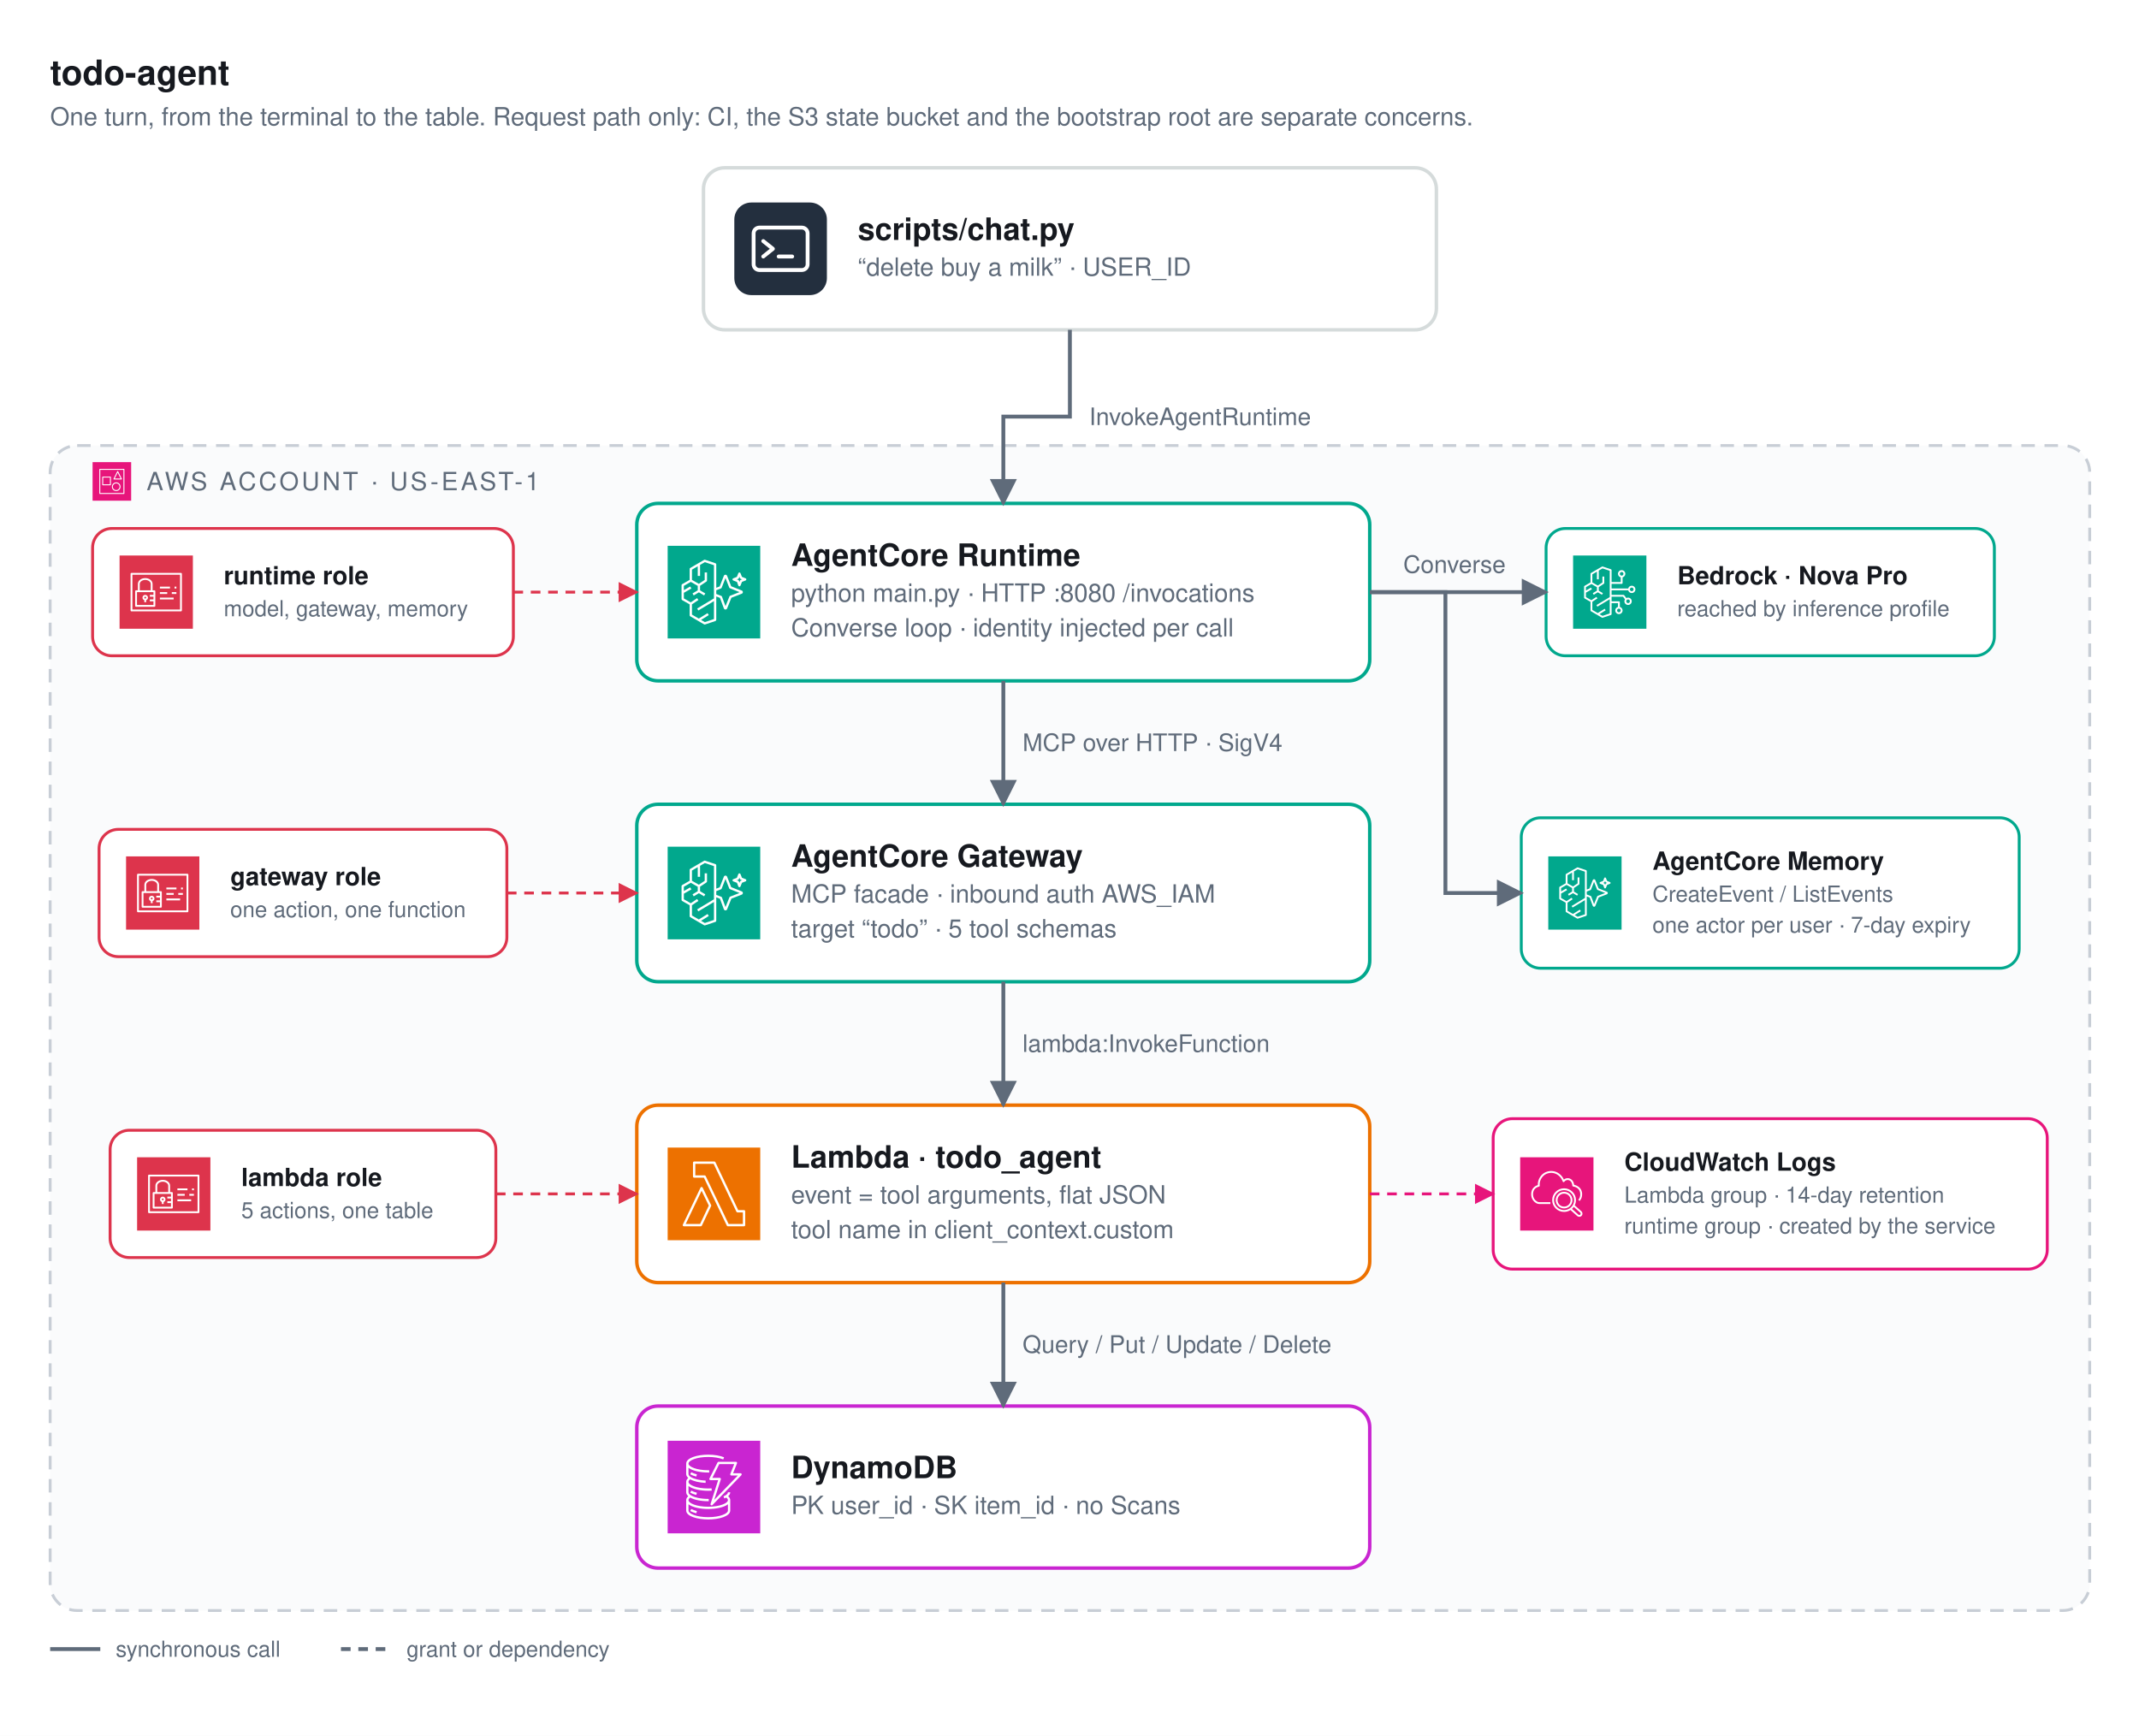
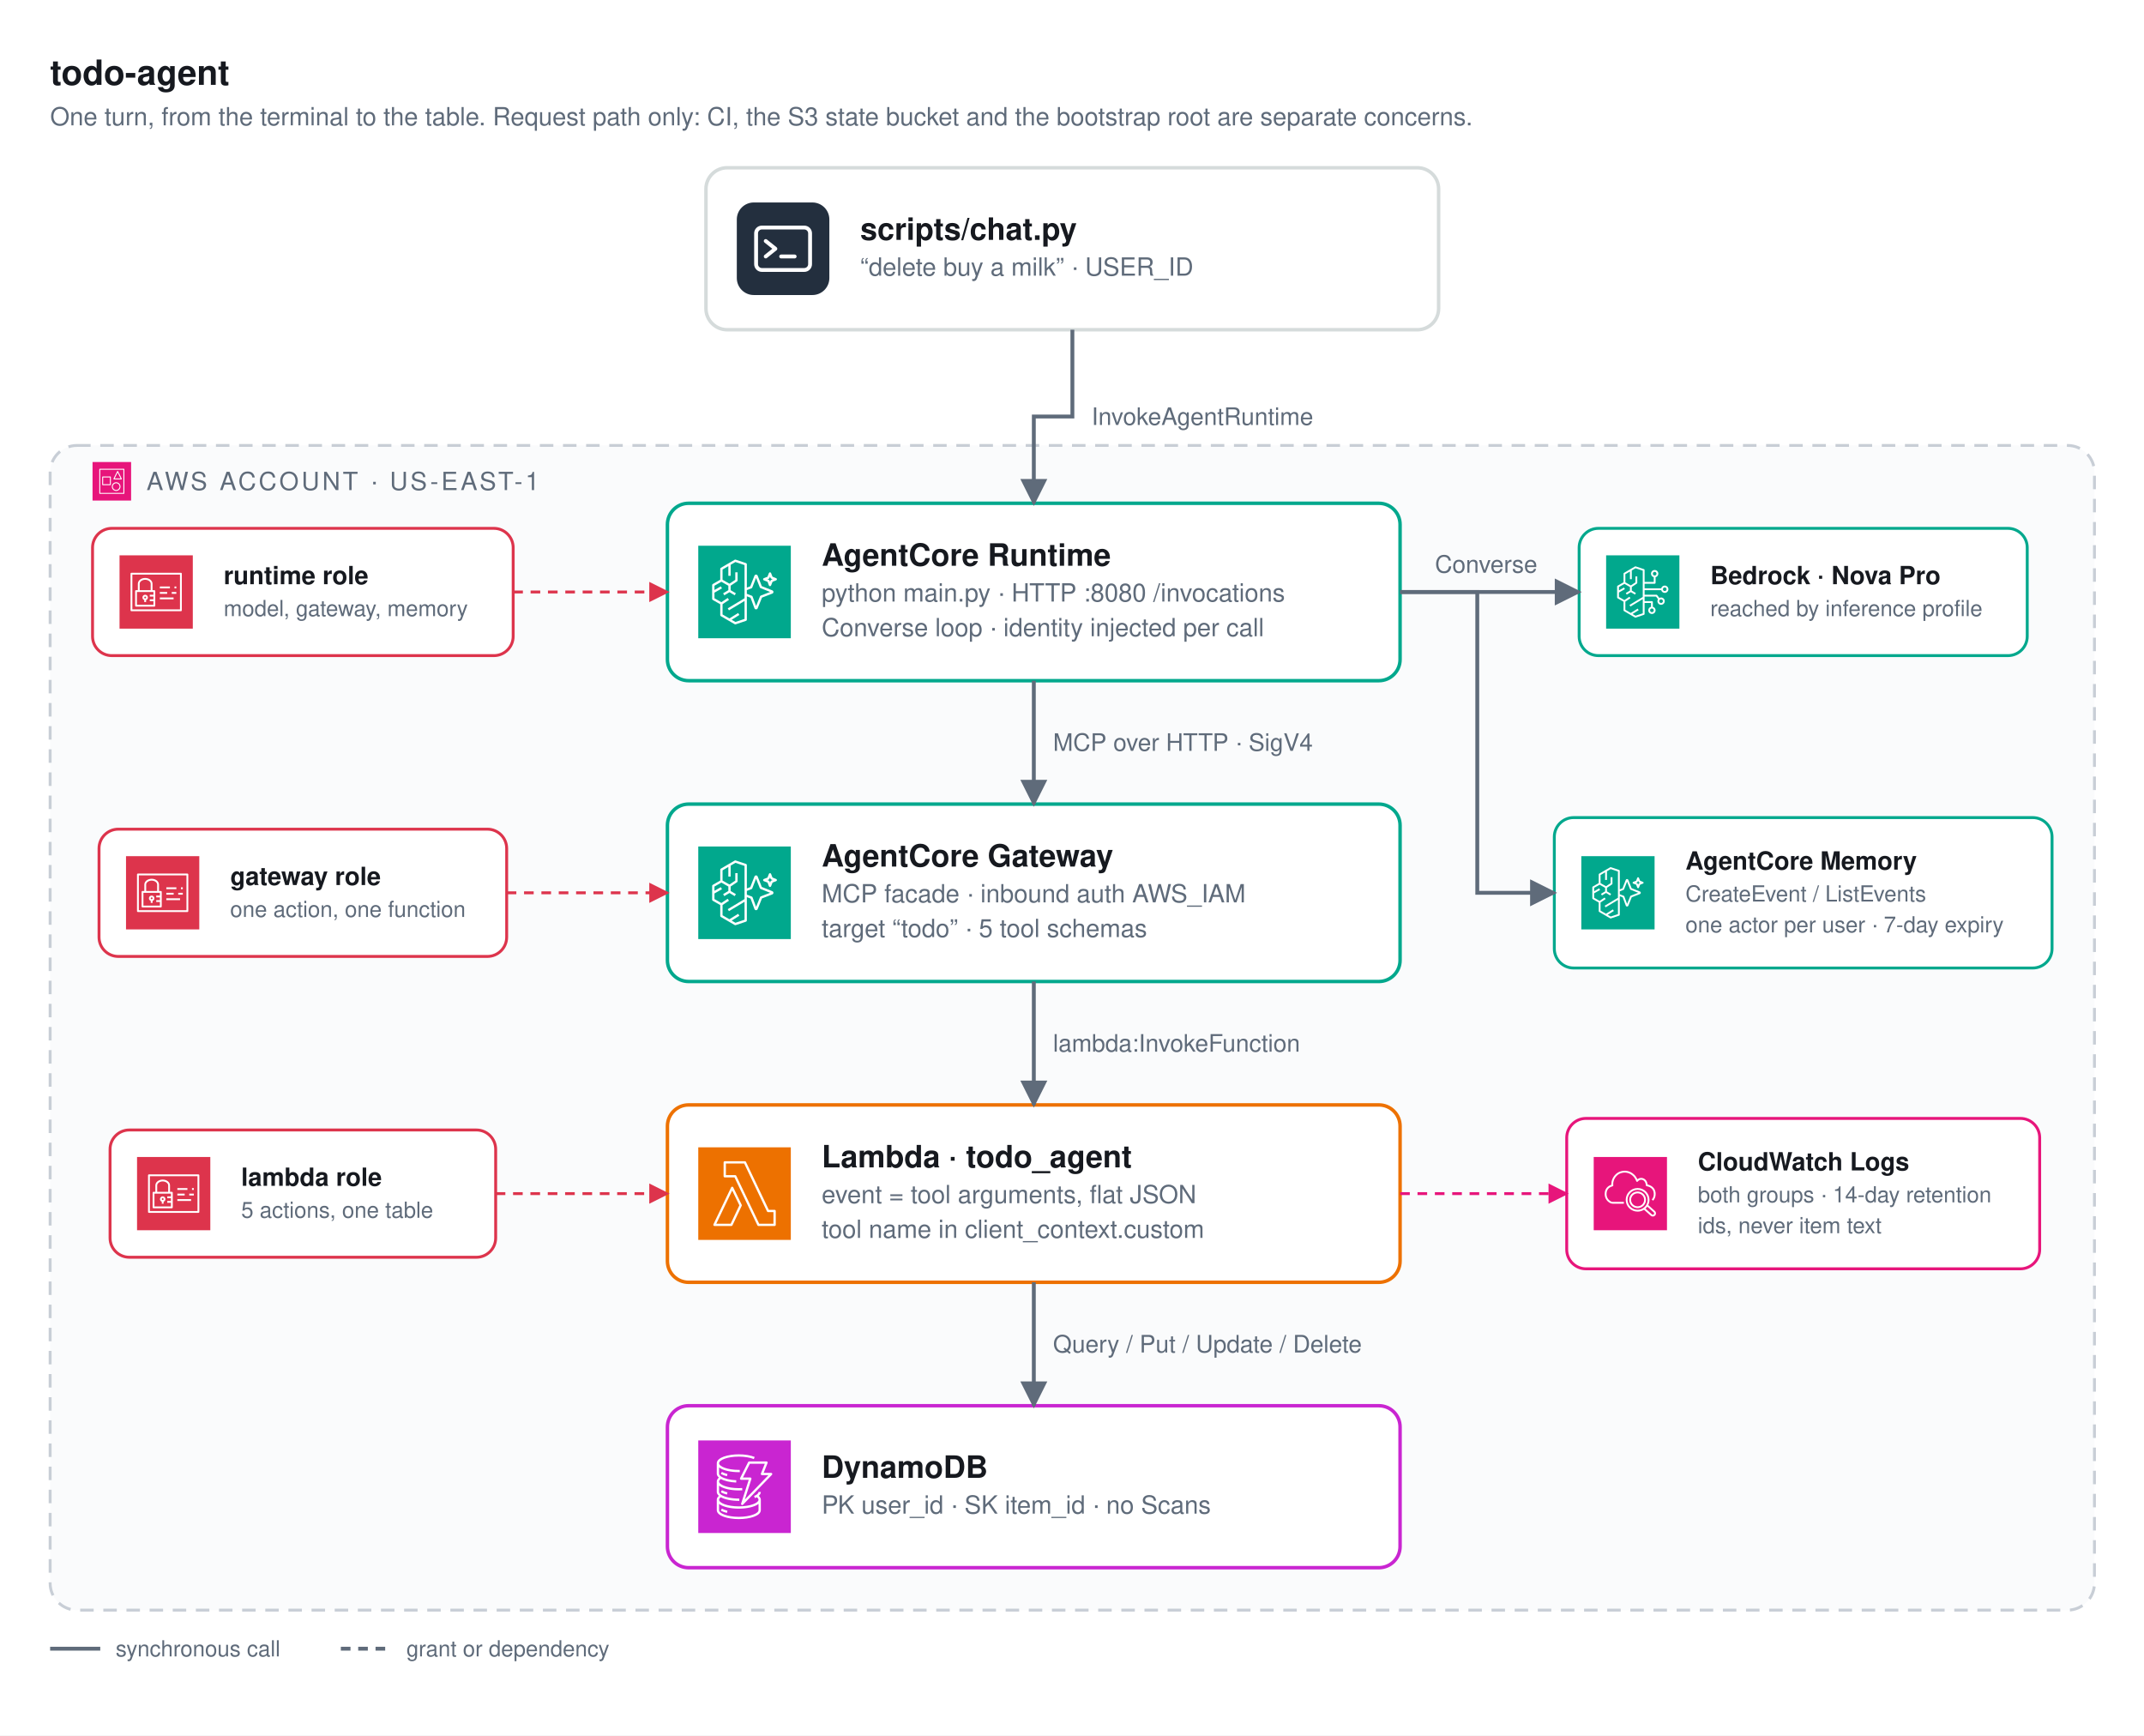
- <svg xmlns="http://www.w3.org/2000/svg" viewBox="0 0 1109 900" width="1109" height="900" role="img" font-family="'Helvetica Neue', Helvetica, Arial, 'Liberation Sans', sans-serif">
+ <svg xmlns="http://www.w3.org/2000/svg" viewBox="0 0 1112 900" width="1112" height="900" role="img" font-family="'Helvetica Neue', Helvetica, Arial, 'Liberation Sans', sans-serif">
  <defs>
    <marker id="arrow-5f6b7a" viewBox="0 0 10 10" refX="9" refY="5" markerWidth="7" markerHeight="7" orient="auto-start-reverse">
      <path d="M 0 0 L 10 5 L 0 10 z" fill="#5f6b7a" />
    </marker>
    <marker id="arrow-dd344c" viewBox="0 0 10 10" refX="9" refY="5" markerWidth="7" markerHeight="7" orient="auto-start-reverse">
      <path d="M 0 0 L 10 5 L 0 10 z" fill="#dd344c" />
    </marker>
    <marker id="arrow-e7157b" viewBox="0 0 10 10" refX="9" refY="5" markerWidth="7" markerHeight="7" orient="auto-start-reverse">
      <path d="M 0 0 L 10 5 L 0 10 z" fill="#e7157b" />
    </marker>
  </defs>
-   <rect width="1109" height="900" fill="#ffffff" />
+   <rect width="1112" height="900" fill="#ffffff" />
  <text x="26" y="44" font-size="18" font-weight="600" fill="#16191f">todo-agent</text>
  <text x="26" y="65" font-size="13" font-weight="400" fill="#5f6b7a">One turn, from the terminal to the table. Request path only: CI, the S3 state bucket and the bootstrap root are separate concerns.</text>
  <g>
-     <rect x="364.72" y="87" width="380" height="84" rx="11" fill="#ffffff" stroke="#d5dbdb" stroke-width="1.80" />
-     <svg x="380.72" y="105" width="48" height="48" viewBox="0 0 48 48" role="presentation">
+     <rect x="366.15" y="87" width="380" height="84" rx="11" fill="#ffffff" stroke="#d5dbdb" stroke-width="1.80" />
+     <svg x="382.15" y="105" width="48" height="48" viewBox="0 0 48 48" role="presentation">
      <rect width="48" height="48" rx="8.80" fill="#232f3e" />
      <rect x="10" y="13" width="28" height="22" rx="3" fill="none" stroke="#ffffff" stroke-width="2" stroke-linecap="round" stroke-linejoin="round" />
      <path d="M15 20 l5 4 -5 4" fill="none" stroke="#ffffff" stroke-width="2" stroke-linecap="round" stroke-linejoin="round" />
      <path d="M23 28 h7" fill="none" stroke="#ffffff" stroke-width="2" stroke-linecap="round" stroke-linejoin="round" />
    </svg>
-     <text x="444.72" y="124.40" font-size="16" font-weight="600" fill="#16191f">scripts/chat.py</text>
-     <text x="444.72" y="142.96" font-size="13" font-weight="400" fill="#5f6b7a">“delete buy a milk” · USER_ID</text>
+     <text x="446.15" y="124.40" font-size="16" font-weight="600" fill="#16191f">scripts/chat.py</text>
+     <text x="446.15" y="142.96" font-size="13" font-weight="400" fill="#5f6b7a">“delete buy a milk” · USER_ID</text>
  </g>
  <g>
-     <rect x="26" y="231" width="1057.44" height="604" rx="14" fill="#fafbfc" stroke="#c8ced6" stroke-width="1.50" stroke-dasharray="7 5" />
+     <rect x="26" y="231" width="1060.31" height="604" rx="14" fill="#fafbfc" stroke="#c8ced6" stroke-width="1.50" stroke-dasharray="7 5" />
    <g>
      <rect x="48" y="274" width="218.16" height="66" rx="10" fill="#ffffff" stroke="#dd344c" stroke-width="1.50" />
      <svg x="62" y="288" width="38" height="38" viewBox="0 0 80 80" role="presentation">
        <g id="runtimerole1-Icon-Architecture/64/Arch_AWS-Identity-and-Access-Management_64" stroke="none" stroke-width="1" fill="none" fill-rule="evenodd">
          <g id="runtimerole1-Icon-Architecture-BG/64/Security-Identity-Compliance" fill="#DD344C">
            <rect id="runtimerole1-Rectangle" x="0" y="0" width="80" height="80" />
          </g>
          <path d="M14,59 L66,59 L66,21 L14,21 L14,59 Z M68,20 L68,60 C68,60.552 67.553,61 67,61 L13,61 C12.447,61 12,60.552 12,60 L12,20 C12,19.448 12.447,19 13,19 L67,19 C67.553,19 68,19.448 68,20 L68,20 Z M44,48 L59,48 L59,46 L44,46 L44,48 Z M57,42 L62,42 L62,40 L57,40 L57,42 Z M44,42 L52,42 L52,40 L44,40 L44,42 Z M29,46 C29,45.449 28.552,45 28,45 C27.448,45 27,45.449 27,46 C27,46.551 27.448,47 28,47 C28.552,47 29,46.551 29,46 L29,46 Z M31,46 C31,47.302 30.161,48.401 29,48.816 L29,51 L27,51 L27,48.815 C25.839,48.401 25,47.302 25,46 C25,44.346 26.346,43 28,43 C29.654,43 31,44.346 31,46 L31,46 Z M19,53.993 L36.994,54 L36.996,50 L33,50 L33,48 L36.996,48 L36.998,45 L33,45 L33,43 L36.999,43 L37,40.007 L19.006,40 L19,53.993 Z M22,38.001 L34,38.006 L34,31 C34.001,28.697 31.197,26.677 28,26.675 L27.996,26.675 C24.804,26.675 22.004,28.696 22.002,31 L22,38.001 Z M17,54.992 L17.006,39 C17.006,38.734 17.111,38.48 17.299,38.292 C17.486,38.105 17.741,38 18.006,38 L20,38.001 L20.002,31 C20.004,27.512 23.59,24.675 27.996,24.675 L28,24.675 C32.412,24.677 36.001,27.515 36,31 L36,38.007 L38,38.008 C38.553,38.008 39,38.456 39,39.008 L38.994,55 C38.994,55.266 38.889,55.52 38.701,55.708 C38.514,55.895 38.259,56 37.994,56 L18,55.992 C17.447,55.992 17,55.544 17,54.992 L17,54.992 Z M60,36 L62,36 L62,34 L60,34 L60,36 Z M44,36 L55,36 L55,34 L44,34 L44,36 Z" id="runtimerole1-AWS-Identity-and-Access-Management_Icon_64_Squid" fill="#FFFFFF" />
        </g>
      </svg>
      <text x="116" y="302.96" font-size="13" font-weight="600" fill="#16191f">runtime role</text>
      <text x="116" y="319.52" font-size="11.50" font-weight="400" fill="#5f6b7a">model, gateway, memory</text>
    </g>
    <g>
      <rect x="51.36" y="430" width="211.43" height="66" rx="10" fill="#ffffff" stroke="#dd344c" stroke-width="1.50" />
      <svg x="65.36" y="444" width="38" height="38" viewBox="0 0 80 80" role="presentation">
        <g id="gatewayrole1-Icon-Architecture/64/Arch_AWS-Identity-and-Access-Management_64" stroke="none" stroke-width="1" fill="none" fill-rule="evenodd">
          <g id="gatewayrole1-Icon-Architecture-BG/64/Security-Identity-Compliance" fill="#DD344C">
            <rect id="gatewayrole1-Rectangle" x="0" y="0" width="80" height="80" />
          </g>
          <path d="M14,59 L66,59 L66,21 L14,21 L14,59 Z M68,20 L68,60 C68,60.552 67.553,61 67,61 L13,61 C12.447,61 12,60.552 12,60 L12,20 C12,19.448 12.447,19 13,19 L67,19 C67.553,19 68,19.448 68,20 L68,20 Z M44,48 L59,48 L59,46 L44,46 L44,48 Z M57,42 L62,42 L62,40 L57,40 L57,42 Z M44,42 L52,42 L52,40 L44,40 L44,42 Z M29,46 C29,45.449 28.552,45 28,45 C27.448,45 27,45.449 27,46 C27,46.551 27.448,47 28,47 C28.552,47 29,46.551 29,46 L29,46 Z M31,46 C31,47.302 30.161,48.401 29,48.816 L29,51 L27,51 L27,48.815 C25.839,48.401 25,47.302 25,46 C25,44.346 26.346,43 28,43 C29.654,43 31,44.346 31,46 L31,46 Z M19,53.993 L36.994,54 L36.996,50 L33,50 L33,48 L36.996,48 L36.998,45 L33,45 L33,43 L36.999,43 L37,40.007 L19.006,40 L19,53.993 Z M22,38.001 L34,38.006 L34,31 C34.001,28.697 31.197,26.677 28,26.675 L27.996,26.675 C24.804,26.675 22.004,28.696 22.002,31 L22,38.001 Z M17,54.992 L17.006,39 C17.006,38.734 17.111,38.48 17.299,38.292 C17.486,38.105 17.741,38 18.006,38 L20,38.001 L20.002,31 C20.004,27.512 23.59,24.675 27.996,24.675 L28,24.675 C32.412,24.677 36.001,27.515 36,31 L36,38.007 L38,38.008 C38.553,38.008 39,38.456 39,39.008 L38.994,55 C38.994,55.266 38.889,55.52 38.701,55.708 C38.514,55.895 38.259,56 37.994,56 L18,55.992 C17.447,55.992 17,55.544 17,54.992 L17,54.992 Z M60,36 L62,36 L62,34 L60,34 L60,36 Z M44,36 L55,36 L55,34 L44,34 L44,36 Z" id="gatewayrole1-AWS-Identity-and-Access-Management_Icon_64_Squid" fill="#FFFFFF" />
        </g>
      </svg>
      <text x="119.36" y="458.96" font-size="13" font-weight="600" fill="#16191f">gateway role</text>
      <text x="119.36" y="475.52" font-size="11.50" font-weight="400" fill="#5f6b7a">one action, one function</text>
    </g>
    <g>
      <rect x="57.08" y="586" width="200" height="66" rx="10" fill="#ffffff" stroke="#dd344c" stroke-width="1.50" />
      <svg x="71.08" y="600" width="38" height="38" viewBox="0 0 80 80" role="presentation">
        <g id="lambdarole1-Icon-Architecture/64/Arch_AWS-Identity-and-Access-Management_64" stroke="none" stroke-width="1" fill="none" fill-rule="evenodd">
          <g id="lambdarole1-Icon-Architecture-BG/64/Security-Identity-Compliance" fill="#DD344C">
            <rect id="lambdarole1-Rectangle" x="0" y="0" width="80" height="80" />
          </g>
          <path d="M14,59 L66,59 L66,21 L14,21 L14,59 Z M68,20 L68,60 C68,60.552 67.553,61 67,61 L13,61 C12.447,61 12,60.552 12,60 L12,20 C12,19.448 12.447,19 13,19 L67,19 C67.553,19 68,19.448 68,20 L68,20 Z M44,48 L59,48 L59,46 L44,46 L44,48 Z M57,42 L62,42 L62,40 L57,40 L57,42 Z M44,42 L52,42 L52,40 L44,40 L44,42 Z M29,46 C29,45.449 28.552,45 28,45 C27.448,45 27,45.449 27,46 C27,46.551 27.448,47 28,47 C28.552,47 29,46.551 29,46 L29,46 Z M31,46 C31,47.302 30.161,48.401 29,48.816 L29,51 L27,51 L27,48.815 C25.839,48.401 25,47.302 25,46 C25,44.346 26.346,43 28,43 C29.654,43 31,44.346 31,46 L31,46 Z M19,53.993 L36.994,54 L36.996,50 L33,50 L33,48 L36.996,48 L36.998,45 L33,45 L33,43 L36.999,43 L37,40.007 L19.006,40 L19,53.993 Z M22,38.001 L34,38.006 L34,31 C34.001,28.697 31.197,26.677 28,26.675 L27.996,26.675 C24.804,26.675 22.004,28.696 22.002,31 L22,38.001 Z M17,54.992 L17.006,39 C17.006,38.734 17.111,38.48 17.299,38.292 C17.486,38.105 17.741,38 18.006,38 L20,38.001 L20.002,31 C20.004,27.512 23.59,24.675 27.996,24.675 L28,24.675 C32.412,24.677 36.001,27.515 36,31 L36,38.007 L38,38.008 C38.553,38.008 39,38.456 39,39.008 L38.994,55 C38.994,55.266 38.889,55.52 38.701,55.708 C38.514,55.895 38.259,56 37.994,56 L18,55.992 C17.447,55.992 17,55.544 17,54.992 L17,54.992 Z M60,36 L62,36 L62,34 L60,34 L60,36 Z M44,36 L55,36 L55,34 L44,34 L44,36 Z" id="lambdarole1-AWS-Identity-and-Access-Management_Icon_64_Squid" fill="#FFFFFF" />
        </g>
      </svg>
      <text x="125.08" y="614.96" font-size="13" font-weight="600" fill="#16191f">lambda role</text>
      <text x="125.08" y="631.52" font-size="11.50" font-weight="400" fill="#5f6b7a">5 actions, one table</text>
    </g>
    <g>
-       <rect x="330.16" y="261" width="380" height="92" rx="11" fill="#ffffff" stroke="#01a88d" stroke-width="1.80" />
-       <svg x="346.16" y="283" width="48" height="48" viewBox="0 0 80 80" role="presentation">
+       <rect x="346.16" y="261" width="380" height="92" rx="11" fill="#ffffff" stroke="#01a88d" stroke-width="1.80" />
+       <svg x="362.16" y="283" width="48" height="48" viewBox="0 0 80 80" role="presentation">
        <g clip-path="url(#runtime1-clip0_211_73)">
          <rect width="80" height="80" fill="#01A88D" />
          <path d="M67.372 28.073L64.178 26.792L62.933 23.634C62.781 23.252 62.412 23.001 62.002 23.001C61.591 23.001 61.222 23.253 61.071 23.636L59.814 26.838L56.638 28.071C56.253 28.22 55.999 28.592 56 29.005C56.001 29.419 56.257 29.79 56.643 29.937L59.89 31.178L61.062 34.348C61.205 34.735 61.572 34.995 61.985 35.001H62C62.407 35.001 62.774 34.754 62.928 34.375L64.231 31.142L67.36 29.934C67.743 29.786 67.997 29.418 68 29.007C68.003 28.597 67.754 28.226 67.372 28.073ZM63.106 29.432C62.849 29.532 62.643 29.734 62.539 29.991L62.04 31.227L61.607 30.058C61.508 29.788 61.296 29.574 61.027 29.471L59.782 28.996L60.947 28.543C61.207 28.442 61.414 28.237 61.516 27.977L62.004 26.732L62.435 27.822C62.523 28.142 62.767 28.398 63.079 28.506L64.269 28.983L63.106 29.432ZM64.053 38.6L54.914 34.934L51.351 25.902C51.123 25.325 50.575 24.953 49.955 24.953C49.335 24.954 48.786 25.327 48.56 25.905L44.958 35.083L42 36.23V16C42 15.569 41.725 15.188 41.316 15.051L32.316 12.051C32.042 11.961 31.744 11.991 31.496 12.136L19.496 19.136C19.189 19.315 19 19.645 19 20V29.42L12.504 33.132C12.192 33.309 12 33.641 12 34V46C12 46.359 12.192 46.69 12.504 46.868L19 50.58V60C19 60.355 19.189 60.684 19.496 60.864L31.496 67.864C31.65 67.954 31.825 68 32 68C32.106 68 32.213 67.983 32.316 67.949L41.316 64.949C41.725 64.812 42 64.431 42 64V43.738L45.2 44.961L48.561 54.046C48.777 54.632 49.32 55.017 49.945 55.026H49.969C50.584 55.026 51.128 54.66 51.359 54.087L55.089 44.845L64.035 41.392C64.614 41.168 64.991 40.623 64.995 40.001C64.999 39.381 64.629 38.831 64.053 38.6ZM32.113 65.908L28.865 64.014L35.53 59.848L34.47 58.152L26.913 62.875L21 59.426V50.535L26.555 46.832L25.445 45.168L19.959 48.825L14 45.42V40.58L20.496 36.868L19.504 35.132L14 38.277V34.58L20 31.152L26 34.58V38.434L21.485 41.142L22.515 42.857L27 40.166L31.485 42.857L32.515 41.142L28 38.434V34.535L33.555 30.832C33.833 30.646 34 30.334 34 30V23H32V29.465L26.959 32.825L21 29.42V20.574L26 17.658V26H28V16.491L32.113 14.092L40 16.721V45.434L25.485 54.143L26.515 55.857L40 47.766V63.279L32.113 65.908ZM53.964 43.135C53.706 43.235 53.501 43.438 53.397 43.694L49.988 52.14L46.918 43.842C46.818 43.572 46.606 43.358 46.338 43.255L42 41.597V38.375L46.09 36.788C46.351 36.687 46.558 36.481 46.659 36.221L49.957 27.818L53.14 35.886C53.209 36.252 53.486 36.548 53.84 36.659L62.129 39.983L53.964 43.135Z" fill="white" />
        </g>
        <defs>
          <clipPath id="runtime1-clip0_211_73">
            <rect width="80" height="80" fill="white" />
          </clipPath>
        </defs>
      </svg>
-       <text x="410.16" y="293.40" font-size="16" font-weight="600" fill="#16191f">AgentCore Runtime</text>
-       <text x="410.16" y="311.96" font-size="13" font-weight="400" fill="#5f6b7a">python main.py · HTTP :8080 /invocations</text>
-       <text x="410.16" y="329.96" font-size="13" font-weight="400" fill="#5f6b7a">Converse loop · identity injected per call</text>
-     </g>
-     <g>
-       <rect x="330.16" y="417" width="380" height="92" rx="11" fill="#ffffff" stroke="#01a88d" stroke-width="1.80" />
-       <svg x="346.16" y="439" width="48" height="48" viewBox="0 0 80 80" role="presentation">
+       <text x="426.16" y="293.40" font-size="16" font-weight="600" fill="#16191f">AgentCore Runtime</text>
+       <text x="426.16" y="311.96" font-size="13" font-weight="400" fill="#5f6b7a">python main.py · HTTP :8080 /invocations</text>
+       <text x="426.16" y="329.96" font-size="13" font-weight="400" fill="#5f6b7a">Converse loop · identity injected per call</text>
+     </g>
+     <g>
+       <rect x="346.16" y="417" width="380" height="92" rx="11" fill="#ffffff" stroke="#01a88d" stroke-width="1.80" />
+       <svg x="362.16" y="439" width="48" height="48" viewBox="0 0 80 80" role="presentation">
        <g clip-path="url(#gateway1-clip0_211_73)">
          <rect width="80" height="80" fill="#01A88D" />
          <path d="M67.372 28.073L64.178 26.792L62.933 23.634C62.781 23.252 62.412 23.001 62.002 23.001C61.591 23.001 61.222 23.253 61.071 23.636L59.814 26.838L56.638 28.071C56.253 28.22 55.999 28.592 56 29.005C56.001 29.419 56.257 29.79 56.643 29.937L59.89 31.178L61.062 34.348C61.205 34.735 61.572 34.995 61.985 35.001H62C62.407 35.001 62.774 34.754 62.928 34.375L64.231 31.142L67.36 29.934C67.743 29.786 67.997 29.418 68 29.007C68.003 28.597 67.754 28.226 67.372 28.073ZM63.106 29.432C62.849 29.532 62.643 29.734 62.539 29.991L62.04 31.227L61.607 30.058C61.508 29.788 61.296 29.574 61.027 29.471L59.782 28.996L60.947 28.543C61.207 28.442 61.414 28.237 61.516 27.977L62.004 26.732L62.435 27.822C62.523 28.142 62.767 28.398 63.079 28.506L64.269 28.983L63.106 29.432ZM64.053 38.6L54.914 34.934L51.351 25.902C51.123 25.325 50.575 24.953 49.955 24.953C49.335 24.954 48.786 25.327 48.56 25.905L44.958 35.083L42 36.23V16C42 15.569 41.725 15.188 41.316 15.051L32.316 12.051C32.042 11.961 31.744 11.991 31.496 12.136L19.496 19.136C19.189 19.315 19 19.645 19 20V29.42L12.504 33.132C12.192 33.309 12 33.641 12 34V46C12 46.359 12.192 46.69 12.504 46.868L19 50.58V60C19 60.355 19.189 60.684 19.496 60.864L31.496 67.864C31.65 67.954 31.825 68 32 68C32.106 68 32.213 67.983 32.316 67.949L41.316 64.949C41.725 64.812 42 64.431 42 64V43.738L45.2 44.961L48.561 54.046C48.777 54.632 49.32 55.017 49.945 55.026H49.969C50.584 55.026 51.128 54.66 51.359 54.087L55.089 44.845L64.035 41.392C64.614 41.168 64.991 40.623 64.995 40.001C64.999 39.381 64.629 38.831 64.053 38.6ZM32.113 65.908L28.865 64.014L35.53 59.848L34.47 58.152L26.913 62.875L21 59.426V50.535L26.555 46.832L25.445 45.168L19.959 48.825L14 45.42V40.58L20.496 36.868L19.504 35.132L14 38.277V34.58L20 31.152L26 34.58V38.434L21.485 41.142L22.515 42.857L27 40.166L31.485 42.857L32.515 41.142L28 38.434V34.535L33.555 30.832C33.833 30.646 34 30.334 34 30V23H32V29.465L26.959 32.825L21 29.42V20.574L26 17.658V26H28V16.491L32.113 14.092L40 16.721V45.434L25.485 54.143L26.515 55.857L40 47.766V63.279L32.113 65.908ZM53.964 43.135C53.706 43.235 53.501 43.438 53.397 43.694L49.988 52.14L46.918 43.842C46.818 43.572 46.606 43.358 46.338 43.255L42 41.597V38.375L46.09 36.788C46.351 36.687 46.558 36.481 46.659 36.221L49.957 27.818L53.14 35.886C53.209 36.252 53.486 36.548 53.84 36.659L62.129 39.983L53.964 43.135Z" fill="white" />
        </g>
        <defs>
          <clipPath id="gateway1-clip0_211_73">
            <rect width="80" height="80" fill="white" />
          </clipPath>
        </defs>
      </svg>
-       <text x="410.16" y="449.40" font-size="16" font-weight="600" fill="#16191f">AgentCore Gateway</text>
-       <text x="410.16" y="467.96" font-size="13" font-weight="400" fill="#5f6b7a">MCP facade · inbound auth AWS_IAM</text>
-       <text x="410.16" y="485.96" font-size="13" font-weight="400" fill="#5f6b7a">target “todo” · 5 tool schemas</text>
-     </g>
-     <g>
-       <rect x="330.16" y="573" width="380" height="92" rx="11" fill="#ffffff" stroke="#ed7100" stroke-width="1.80" />
-       <svg x="346.16" y="595" width="48" height="48" viewBox="0 0 80 80" role="presentation">
+       <text x="426.16" y="449.40" font-size="16" font-weight="600" fill="#16191f">AgentCore Gateway</text>
+       <text x="426.16" y="467.96" font-size="13" font-weight="400" fill="#5f6b7a">MCP facade · inbound auth AWS_IAM</text>
+       <text x="426.16" y="485.96" font-size="13" font-weight="400" fill="#5f6b7a">target “todo” · 5 tool schemas</text>
+     </g>
+     <g>
+       <rect x="346.16" y="573" width="380" height="92" rx="11" fill="#ffffff" stroke="#ed7100" stroke-width="1.80" />
+       <svg x="362.16" y="595" width="48" height="48" viewBox="0 0 80 80" role="presentation">
        <g id="fn1-Icon-Architecture/64/Arch_AWS-Lambda_64" stroke="none" stroke-width="1" fill="none" fill-rule="evenodd">
          <g id="fn1-Icon-Architecture-BG/64/Compute" fill="#ED7100">
            <rect id="fn1-Rectangle" x="0" y="0" width="80" height="80" />
          </g>
          <path d="M28.008,66 L15.591,66 L29.324,37.296 L35.546,50.106 L28.008,66 Z M30.22,34.553 C30.051,34.208 29.7,33.989 29.318,33.989 L29.315,33.989 C28.929,33.99 28.578,34.211 28.412,34.558 L13.098,66.569 C12.95,66.879 12.971,67.243 13.155,67.534 C13.337,67.824 13.658,68 14.002,68 L28.642,68 C29.03,68 29.382,67.777 29.548,67.428 L37.564,50.528 C37.693,50.254 37.692,49.937 37.559,49.665 L30.22,34.553 Z M64.995,66 L52.659,66 L32.867,24.57 C32.701,24.222 32.349,24 31.962,24 L23.89,24 L23.899,14 L39.72,14 L59.42,55.429 C59.586,55.777 59.939,56 60.326,56 L64.995,56 L64.995,66 Z M65.998,54 L60.96,54 L41.259,12.571 C41.094,12.223 40.741,12 40.353,12 L22.898,12 C22.345,12 21.896,12.447 21.895,12.999 L21.884,24.999 C21.884,25.265 21.989,25.519 22.178,25.707 C22.365,25.895 22.62,26 22.887,26 L31.329,26 L51.122,67.43 C51.289,67.778 51.639,68 52.026,68 L65.998,68 C66.552,68 67,67.552 67,67 L67,55 C67,54.448 66.552,54 65.998,54 L65.998,54 Z" id="fn1-AWS-Lambda_Icon_64_Squid" fill="#FFFFFF" />
        </g>
      </svg>
-       <text x="410.16" y="605.40" font-size="16" font-weight="600" fill="#16191f">Lambda · todo_agent</text>
-       <text x="410.16" y="623.96" font-size="13" font-weight="400" fill="#5f6b7a">event = tool arguments, flat JSON</text>
-       <text x="410.16" y="641.96" font-size="13" font-weight="400" fill="#5f6b7a">tool name in client_context.custom</text>
-     </g>
-     <g>
-       <rect x="330.16" y="729" width="380" height="84" rx="11" fill="#ffffff" stroke="#c925d1" stroke-width="1.80" />
-       <svg x="346.16" y="747" width="48" height="48" viewBox="0 0 80 80" role="presentation">
+       <text x="426.16" y="605.40" font-size="16" font-weight="600" fill="#16191f">Lambda · todo_agent</text>
+       <text x="426.16" y="623.96" font-size="13" font-weight="400" fill="#5f6b7a">event = tool arguments, flat JSON</text>
+       <text x="426.16" y="641.96" font-size="13" font-weight="400" fill="#5f6b7a">tool name in client_context.custom</text>
+     </g>
+     <g>
+       <rect x="346.16" y="729" width="380" height="84" rx="11" fill="#ffffff" stroke="#c925d1" stroke-width="1.80" />
+       <svg x="362.16" y="747" width="48" height="48" viewBox="0 0 80 80" role="presentation">
        <g id="table1-Icon-Architecture/64/Arch_Amazon-DynamoDB_64" stroke="none" stroke-width="1" fill="none" fill-rule="evenodd">
          <g id="table1-Icon-Architecture-BG/64/Database" fill="#C925D1">
            <rect id="table1-Rectangle" x="0" y="0" width="80" height="80" />
          </g>
          <path d="M52.086,54.85 C48.748,57.549 41.745,58.975 35.044,58.975 C28.342,58.975 21.337,57.548 18,54.849 L18,60.285 L18.001,60.285 C18.001,62.995 25,66.016 35.044,66.016 C45.08,66.016 52.075,62.999 52.086,60.29 L52.086,54.85 Z M52.087,44.522 L54.087,44.511 L54.087,44.522 C54.087,45.73 53.482,46.858 52.304,47.891 C53.732,49.147 54.087,50.38 54.087,51.258 C54.087,51.264 54.086,51.269 54.086,51.275 L54.086,60.285 L54.087,60.285 C54.087,65.295 44.275,68 35.044,68 C25.835,68 16.05,65.307 16.003,60.319 C16.003,60.314 16,60.309 16,60.304 L16,51.255 C16,51.253 16.002,51.25 16.002,51.247 C16.005,50.369 16.361,49.141 17.787,47.888 C16.37,46.636 16.01,45.415 16.001,44.544 L16.002,44.544 C16.002,44.54 16,44.537 16,44.533 L16,35.484 C16,35.481 16.002,35.478 16.002,35.475 C16.005,34.597 16.362,33.369 17.788,32.117 C16.37,30.865 16.01,29.643 16.001,28.773 L16.002,28.773 C16.002,28.769 16,28.765 16,28.761 L16,19.713 C16,19.71 16.002,19.707 16.002,19.704 C16.019,14.7 25.82,12 35.044,12 C40.255,12 45.261,12.828 48.778,14.272 L48.013,16.105 C44.73,14.757 40.003,13.984 35.044,13.984 C25,13.984 18.001,17.005 18.001,19.717 C18.001,22.429 25,25.45 35.044,25.45 C35.315,25.453 35.58,25.45 35.848,25.44 L35.932,27.422 C35.636,27.434 35.34,27.434 35.044,27.434 C28.342,27.434 21.337,26.007 18,23.308 L18,28.74 L18.001,28.74 L18.001,28.763 C18.011,29.803 19.078,30.712 19.972,31.289 C22.662,33.004 27.482,34.175 32.857,34.418 L32.766,36.4 C27.321,36.153 22.553,35.023 19.484,33.292 C18.728,33.857 18.001,34.622 18.001,35.489 C18.001,38.2 25,41.221 35.044,41.221 C36.029,41.221 37.007,41.189 37.952,41.123 L38.091,43.102 C37.101,43.17 36.075,43.205 35.044,43.205 C28.342,43.205 21.337,41.778 18,39.079 L18,44.511 L18.001,44.511 C18.011,45.575 19.078,46.482 19.972,47.06 C23.048,49.023 28.824,50.245 35.044,50.245 L35.484,50.245 L35.484,52.229 L35.044,52.229 C28.725,52.229 22.982,51.055 19.47,49.073 C18.718,49.637 18.001,50.398 18.001,51.258 C18.001,53.97 25,56.992 35.044,56.992 C45.08,56.992 52.075,53.974 52.086,51.265 L52.086,51.255 L52.086,51.254 C52.084,50.392 51.364,49.631 50.61,49.067 C50.122,49.344 49.599,49.61 49.004,49.855 L48.238,48.022 C48.964,47.724 49.594,47.402 50.111,47.062 C51.013,46.474 52.087,45.555 52.087,44.522 L52.087,44.522 Z M60.653,30.017 L55.049,30.017 C54.718,30.017 54.407,29.854 54.222,29.582 C54.035,29.31 53.997,28.964 54.119,28.66 L57.528,20.138 L44.619,20.138 L38.619,32.04 L45.001,32.04 C45.32,32.04 45.62,32.192 45.809,32.447 C45.996,32.703 46.051,33.031 45.954,33.333 L40.258,51.089 L60.653,30.017 Z M63.722,29.712 L38.723,55.54 C38.528,55.74 38.266,55.844 38.001,55.844 C37.825,55.844 37.648,55.799 37.49,55.705 C37.09,55.469 36.907,54.992 37.048,54.552 L43.634,34.024 L37.001,34.024 C36.654,34.024 36.333,33.846 36.15,33.554 C35.968,33.261 35.951,32.896 36.107,32.589 L43.107,18.703 C43.276,18.367 43.622,18.154 44.001,18.154 L59.001,18.154 C59.332,18.154 59.643,18.318 59.828,18.589 C60.015,18.862 60.053,19.207 59.931,19.512 L56.522,28.033 L63,28.033 C63.4,28.033 63.763,28.271 63.92,28.636 C64.077,29.002 63.999,29.426 63.722,29.712 L63.722,29.712 Z M19.455,60.674 C20.872,61.473 22.656,62.144 24.757,62.668 L25.245,60.744 C23.346,60.271 21.686,59.65 20.443,58.95 L19.455,60.674 Z M24.757,46.799 L25.245,44.875 C23.346,44.401 21.686,43.78 20.443,43.08 L19.455,44.805 C20.872,45.603 22.655,46.275 24.757,46.799 L24.757,46.799 Z M19.455,28.936 L20.443,27.211 C21.684,27.911 23.345,28.531 25.245,29.006 L24.757,30.929 C22.653,30.404 20.87,29.733 19.455,28.936 L19.455,28.936 Z" id="table1-Amazon-DynamoDB_Icon_64_Squid" fill="#FFFFFF" />
        </g>
      </svg>
-       <text x="410.16" y="766.40" font-size="16" font-weight="600" fill="#16191f">DynamoDB</text>
-       <text x="410.16" y="784.96" font-size="13" font-weight="400" fill="#5f6b7a">PK user_id · SK item_id · no Scans</text>
-     </g>
-     <g>
-       <rect x="801.60" y="274" width="232.41" height="66" rx="10" fill="#ffffff" stroke="#01a88d" stroke-width="1.50" />
-       <svg x="815.60" y="288" width="38" height="38" viewBox="0 0 80 80" role="presentation">
+       <text x="426.16" y="766.40" font-size="16" font-weight="600" fill="#16191f">DynamoDB</text>
+       <text x="426.16" y="784.96" font-size="13" font-weight="400" fill="#5f6b7a">PK user_id · SK item_id · no Scans</text>
+     </g>
+     <g>
+       <rect x="819.03" y="274" width="232.41" height="66" rx="10" fill="#ffffff" stroke="#01a88d" stroke-width="1.50" />
+       <svg x="833.03" y="288" width="38" height="38" viewBox="0 0 80 80" role="presentation">
        <g id="model1-Icon-Architecture/64/Arch_Amazon-Bedrock_64" stroke="none" stroke-width="1" fill="none" fill-rule="evenodd">
          <g id="model1-Icon-Architecture-BG/64/Machine-Learning" fill="#01A88D">
            <rect id="model1-Rectangle" x="0" y="0" width="80" height="80" />
          </g>
          <g id="model1-Icon-Service/64/Amazon-Bedrock_64" transform="translate(12, 12)" fill="#FFFFFF">
            <path d="M52,27 C50.897,27 50,26.103 50,25 C50,23.897 50.897,23 52,23 C53.103,23 54,23.897 54,25 C54,26.103 53.103,27 52,27 L52,27 Z M20.113,53.908 L16.865,52.014 L23.53,47.848 L22.47,46.152 L14.913,50.875 L9,47.426 L9,38.535 L14.555,34.832 L13.445,33.168 L7.959,36.825 L2,33.42 L2,28.58 L8.496,24.868 L7.504,23.132 L2,26.277 L2,22.58 L8,19.152 L14,22.58 L14,26.434 L9.485,29.143 L10.515,30.857 L15,28.166 L19.485,30.857 L20.515,29.143 L16,26.434 L16,22.535 L21.555,18.832 C21.833,18.646 22,18.334 22,18 L22,11 L20,11 L20,17.465 L14.959,20.825 L9,17.42 L9,8.574 L14,5.658 L14,14 L16,14 L16,4.491 L20.113,2.092 L28,4.721 L28,33.434 L13.485,42.143 L14.515,43.857 L28,35.766 L28,51.279 L20.113,53.908 Z M50,38 C50,39.103 49.103,40 48,40 C46.897,40 46,39.103 46,38 C46,36.897 46.897,36 48,36 C49.103,36 50,36.897 50,38 L50,38 Z M40,48 C40,49.103 39.103,50 38,50 C36.897,50 36,49.103 36,48 C36,46.897 36.897,46 38,46 C39.103,46 40,46.897 40,48 L40,48 Z M39,8 C39,6.897 39.897,6 41,6 C42.103,6 43,6.897 43,8 C43,9.103 42.103,10 41,10 C39.897,10 39,9.103 39,8 L39,8 Z M52,21 C50.141,21 48.589,22.28 48.142,24 L30,24 L30,19 L41,19 C41.553,19 42,18.552 42,18 L42,11.858 C43.72,11.411 45,9.858 45,8 C45,5.794 43.206,4 41,4 C38.794,4 37,5.794 37,8 C37,9.858 38.28,11.411 40,11.858 L40,17 L30,17 L30,4 C30,3.569 29.725,3.188 29.316,3.051 L20.316,0.051 C20.042,-0.039 19.744,-0.009 19.496,0.136 L7.496,7.136 C7.188,7.315 7,7.645 7,8 L7,17.42 L0.504,21.132 C0.192,21.31 0,21.641 0,22 L0,34 C0,34.359 0.192,34.69 0.504,34.868 L7,38.58 L7,48 C7,48.355 7.188,48.685 7.496,48.864 L19.496,55.864 C19.65,55.954 19.825,56 20,56 C20.106,56 20.213,55.983 20.316,55.949 L29.316,52.949 C29.725,52.812 30,52.431 30,52 L30,40 L37,40 L37,44.142 C35.28,44.589 34,46.142 34,48 C34,50.206 35.794,52 38,52 C40.206,52 42,50.206 42,48 C42,46.142 40.72,44.589 39,44.142 L39,39 C39,38.448 38.553,38 38,38 L30,38 L30,33 L42.5,33 L44.638,35.85 C44.239,36.472 44,37.207 44,38 C44,40.206 45.794,42 48,42 C50.206,42 52,40.206 52,38 C52,35.794 50.206,34 48,34 C47.316,34 46.682,34.188 46.119,34.492 L43.8,31.4 C43.611,31.148 43.314,31 43,31 L30,31 L30,26 L48.142,26 C48.589,27.72 50.141,29 52,29 C54.206,29 56,27.206 56,25 C56,22.794 54.206,21 52,21 L52,21 Z" id="model1-Fill-1" />
          </g>
        </g>
      </svg>
-       <text x="869.60" y="302.96" font-size="13" font-weight="600" fill="#16191f">Bedrock · Nova Pro</text>
-       <text x="869.60" y="319.52" font-size="11.50" font-weight="400" fill="#5f6b7a">reached by inference profile</text>
-     </g>
-     <g>
-       <rect x="788.73" y="424" width="258.15" height="78" rx="10" fill="#ffffff" stroke="#01a88d" stroke-width="1.50" />
-       <svg x="802.73" y="444" width="38" height="38" viewBox="0 0 80 80" role="presentation">
+       <text x="887.03" y="302.96" font-size="13" font-weight="600" fill="#16191f">Bedrock · Nova Pro</text>
+       <text x="887.03" y="319.52" font-size="11.50" font-weight="400" fill="#5f6b7a">reached by inference profile</text>
+     </g>
+     <g>
+       <rect x="806.16" y="424" width="258.15" height="78" rx="10" fill="#ffffff" stroke="#01a88d" stroke-width="1.50" />
+       <svg x="820.16" y="444" width="38" height="38" viewBox="0 0 80 80" role="presentation">
        <g clip-path="url(#memory1-clip0_211_73)">
          <rect width="80" height="80" fill="#01A88D" />
          <path d="M67.372 28.073L64.178 26.792L62.933 23.634C62.781 23.252 62.412 23.001 62.002 23.001C61.591 23.001 61.222 23.253 61.071 23.636L59.814 26.838L56.638 28.071C56.253 28.22 55.999 28.592 56 29.005C56.001 29.419 56.257 29.79 56.643 29.937L59.89 31.178L61.062 34.348C61.205 34.735 61.572 34.995 61.985 35.001H62C62.407 35.001 62.774 34.754 62.928 34.375L64.231 31.142L67.36 29.934C67.743 29.786 67.997 29.418 68 29.007C68.003 28.597 67.754 28.226 67.372 28.073ZM63.106 29.432C62.849 29.532 62.643 29.734 62.539 29.991L62.04 31.227L61.607 30.058C61.508 29.788 61.296 29.574 61.027 29.471L59.782 28.996L60.947 28.543C61.207 28.442 61.414 28.237 61.516 27.977L62.004 26.732L62.435 27.822C62.523 28.142 62.767 28.398 63.079 28.506L64.269 28.983L63.106 29.432ZM64.053 38.6L54.914 34.934L51.351 25.902C51.123 25.325 50.575 24.953 49.955 24.953C49.335 24.954 48.786 25.327 48.56 25.905L44.958 35.083L42 36.23V16C42 15.569 41.725 15.188 41.316 15.051L32.316 12.051C32.042 11.961 31.744 11.991 31.496 12.136L19.496 19.136C19.189 19.315 19 19.645 19 20V29.42L12.504 33.132C12.192 33.309 12 33.641 12 34V46C12 46.359 12.192 46.69 12.504 46.868L19 50.58V60C19 60.355 19.189 60.684 19.496 60.864L31.496 67.864C31.65 67.954 31.825 68 32 68C32.106 68 32.213 67.983 32.316 67.949L41.316 64.949C41.725 64.812 42 64.431 42 64V43.738L45.2 44.961L48.561 54.046C48.777 54.632 49.32 55.017 49.945 55.026H49.969C50.584 55.026 51.128 54.66 51.359 54.087L55.089 44.845L64.035 41.392C64.614 41.168 64.991 40.623 64.995 40.001C64.999 39.381 64.629 38.831 64.053 38.6ZM32.113 65.908L28.865 64.014L35.53 59.848L34.47 58.152L26.913 62.875L21 59.426V50.535L26.555 46.832L25.445 45.168L19.959 48.825L14 45.42V40.58L20.496 36.868L19.504 35.132L14 38.277V34.58L20 31.152L26 34.58V38.434L21.485 41.142L22.515 42.857L27 40.166L31.485 42.857L32.515 41.142L28 38.434V34.535L33.555 30.832C33.833 30.646 34 30.334 34 30V23H32V29.465L26.959 32.825L21 29.42V20.574L26 17.658V26H28V16.491L32.113 14.092L40 16.721V45.434L25.485 54.143L26.515 55.857L40 47.766V63.279L32.113 65.908ZM53.964 43.135C53.706 43.235 53.501 43.438 53.397 43.694L49.988 52.14L46.918 43.842C46.818 43.572 46.606 43.358 46.338 43.255L42 41.597V38.375L46.09 36.788C46.351 36.687 46.558 36.481 46.659 36.221L49.957 27.818L53.14 35.886C53.209 36.252 53.486 36.548 53.84 36.659L62.129 39.983L53.964 43.135Z" fill="white" />
        </g>
        <defs>
          <clipPath id="memory1-clip0_211_73">
            <rect width="80" height="80" fill="white" />
          </clipPath>
        </defs>
      </svg>
-       <text x="856.73" y="450.96" font-size="13" font-weight="600" fill="#16191f">AgentCore Memory</text>
-       <text x="856.73" y="467.52" font-size="11.50" font-weight="400" fill="#5f6b7a">CreateEvent / ListEvents</text>
-       <text x="856.73" y="483.52" font-size="11.50" font-weight="400" fill="#5f6b7a">one actor per user · 7-day expiry</text>
-     </g>
-     <g>
-       <rect x="774.16" y="580" width="287.28" height="78" rx="10" fill="#ffffff" stroke="#e7157b" stroke-width="1.50" />
-       <svg x="788.16" y="600" width="38" height="38" viewBox="0 0 80 80" role="presentation">
+       <text x="874.16" y="450.96" font-size="13" font-weight="600" fill="#16191f">AgentCore Memory</text>
+       <text x="874.16" y="467.52" font-size="11.50" font-weight="400" fill="#5f6b7a">CreateEvent / ListEvents</text>
+       <text x="874.16" y="483.52" font-size="11.50" font-weight="400" fill="#5f6b7a">one actor per user · 7-day expiry</text>
+     </g>
+     <g>
+       <rect x="812.59" y="580" width="245.30" height="78" rx="10" fill="#ffffff" stroke="#e7157b" stroke-width="1.50" />
+       <svg x="826.59" y="600" width="38" height="38" viewBox="0 0 80 80" role="presentation">
        <g id="logs1-Icon-Architecture/64/Arch_Amazon-CloudWatch_64" stroke="none" stroke-width="1" fill="none" fill-rule="evenodd">
          <g id="logs1-Icon-Architecture-BG/64/Management-Governance" fill="#E7157B">
            <rect id="logs1-Rectangle" x="0" y="0" width="80" height="80" />
          </g>
          <path d="M55.059,46.777 C55.059,42.868 51.858,39.688 47.922,39.688 C43.987,39.688 40.786,42.868 40.786,46.777 C40.786,50.687 43.987,53.867 47.922,53.867 C51.858,53.867 55.059,50.687 55.059,46.777 M57.07,46.777 C57.07,51.788 52.966,55.864 47.922,55.864 C42.879,55.864 38.775,51.788 38.775,46.777 C38.775,41.767 42.879,37.691 47.922,37.691 C52.966,37.691 57.07,41.767 57.07,46.777 M65.51,60.474 L58.501,54.203 C57.935,54.994 57.281,55.717 56.554,56.363 L63.552,62.633 C64.15,63.169 65.078,63.119 65.618,62.526 C66.155,61.932 66.107,61.011 65.51,60.474 M47.922,57.662 C53.965,57.662 58.88,52.779 58.88,46.777 C58.88,40.775 53.965,35.893 47.922,35.893 C41.881,35.893 36.965,40.775 36.965,46.777 C36.965,52.779 41.881,57.662 47.922,57.662 M67.112,63.863 C66.426,64.617 65.478,65 64.529,65 C63.7,65 62.87,64.708 62.207,64.117 L54.931,57.599 C52.907,58.897 50.506,59.659 47.922,59.659 C40.772,59.659 34.955,53.88 34.955,46.777 C34.955,39.675 40.772,33.896 47.922,33.896 C55.073,33.896 60.891,39.675 60.891,46.777 C60.891,48.815 60.399,50.737 59.547,52.451 L66.856,58.991 C68.275,60.266 68.39,62.45 67.112,63.863 M21.28,29.393 C21.28,29.912 21.312,30.429 21.374,30.929 C21.409,31.214 21.321,31.498 21.13,31.713 C20.978,31.884 20.774,31.997 20.551,32.035 C18.079,32.669 14.01,34.588 14.01,40.346 C14.01,44.693 16.424,47.093 18.45,48.341 C19.141,48.774 19.959,49.005 20.823,49.014 L32.945,49.025 L32.943,51.022 L20.812,51.011 C19.566,50.998 18.384,50.661 17.384,50.035 C15.377,48.797 12,45.89 12,40.346 C12,33.662 16.6,31.192 19.3,30.319 C19.28,30.012 19.27,29.702 19.27,29.393 C19.27,23.932 22.998,18.27 27.942,16.222 C33.724,13.815 39.85,15.008 44.326,19.411 C45.714,20.775 46.855,22.432 47.73,24.348 C48.906,23.38 50.356,22.846 51.884,22.846 C54.886,22.846 58.266,25.11 58.868,30.061 C61.68,30.705 67.621,32.955 67.621,40.423 C67.621,43.404 66.68,45.867 64.823,47.742 L63.39,46.341 C64.863,44.853 65.61,42.862 65.61,40.423 C65.61,33.891 60.106,32.266 57.737,31.872 C57.468,31.827 57.23,31.675 57.076,31.452 C56.926,31.236 56.869,30.971 56.914,30.715 C56.585,26.66 54.161,24.843 51.884,24.843 C50.447,24.843 49.1,25.538 48.187,26.75 C47.965,27.044 47.604,27.194 47.234,27.14 C46.87,27.086 46.563,26.836 46.437,26.492 C45.614,24.226 44.428,22.321 42.912,20.831 C39.033,17.015 33.728,15.981 28.717,18.065 C24.546,19.792 21.28,24.767 21.28,29.393" id="logs1-Amazon-CloudWatch_Icon_64_Squid" fill="#FFFFFF" />
        </g>
      </svg>
-       <text x="842.16" y="606.96" font-size="13" font-weight="600" fill="#16191f">CloudWatch Logs</text>
-       <text x="842.16" y="623.52" font-size="11.50" font-weight="400" fill="#5f6b7a">Lambda group · 14-day retention</text>
-       <text x="842.16" y="639.52" font-size="11.50" font-weight="400" fill="#5f6b7a">runtime group · created by the service</text>
+       <text x="880.59" y="606.96" font-size="13" font-weight="600" fill="#16191f">CloudWatch Logs</text>
+       <text x="880.59" y="623.52" font-size="11.50" font-weight="400" fill="#5f6b7a">both groups · 14-day retention</text>
+       <text x="880.59" y="639.52" font-size="11.50" font-weight="400" fill="#5f6b7a">ids, never item text</text>
    </g>
  </g>
-   <path d="M554.7 171 V 216 H 520.2 V 261" fill="none" stroke="#5f6b7a" stroke-width="2" marker-end="url(#arrow-5f6b7a)" />
-   <text x="564.72" y="220.38" font-size="12.50" font-weight="400" fill="#5f6b7a">InvokeAgentRuntime</text>
-   <path d="M710.2 307 H 801.6" fill="none" stroke="#5f6b7a" stroke-width="2" marker-end="url(#arrow-5f6b7a)" />
-   <text x="727.53" y="297" font-size="12.50" font-weight="400" fill="#5f6b7a">Converse</text>
-   <path d="M520.2 353 V 417" fill="none" stroke="#5f6b7a" stroke-width="2" marker-end="url(#arrow-5f6b7a)" />
-   <text x="530.16" y="389.38" font-size="12.50" font-weight="400" fill="#5f6b7a">MCP over HTTP · SigV4</text>
-   <path d="M520.2 509 V 573" fill="none" stroke="#5f6b7a" stroke-width="2" marker-end="url(#arrow-5f6b7a)" />
-   <text x="530.16" y="545.38" font-size="12.50" font-weight="400" fill="#5f6b7a">lambda:InvokeFunction</text>
-   <path d="M520.2 665 V 729" fill="none" stroke="#5f6b7a" stroke-width="2" marker-end="url(#arrow-5f6b7a)" />
-   <text x="530.16" y="701.38" font-size="12.50" font-weight="400" fill="#5f6b7a">Query / Put / Update / Delete</text>
-   <path d="M710.2 307 H 749.4 V 463 H 788.7" fill="none" stroke="#5f6b7a" stroke-width="2" marker-end="url(#arrow-5f6b7a)" />
-   <path d="M266.2 307 H 330.2" fill="none" stroke="#dd344c" stroke-width="1.50" stroke-dasharray="5 4" marker-end="url(#arrow-dd344c)" />
-   <path d="M262.8 463 H 330.2" fill="none" stroke="#dd344c" stroke-width="1.50" stroke-dasharray="5 4" marker-end="url(#arrow-dd344c)" />
-   <path d="M257.1 619 H 330.2" fill="none" stroke="#dd344c" stroke-width="1.50" stroke-dasharray="5 4" marker-end="url(#arrow-dd344c)" />
-   <path d="M710.2 619 H 774.2" fill="none" stroke="#e7157b" stroke-width="1.50" stroke-dasharray="5 4" marker-end="url(#arrow-e7157b)" />
+   <path d="M556.2 171 V 216 H 536.2 V 261" fill="none" stroke="#5f6b7a" stroke-width="2" marker-end="url(#arrow-5f6b7a)" />
+   <text x="566.15" y="220.38" font-size="12.50" font-weight="400" fill="#5f6b7a">InvokeAgentRuntime</text>
+   <path d="M726.2 307 H 819.0" fill="none" stroke="#5f6b7a" stroke-width="2" marker-end="url(#arrow-5f6b7a)" />
+   <text x="744.25" y="297" font-size="12.50" font-weight="400" fill="#5f6b7a">Converse</text>
+   <path d="M536.2 353 V 417" fill="none" stroke="#5f6b7a" stroke-width="2" marker-end="url(#arrow-5f6b7a)" />
+   <text x="546.16" y="389.38" font-size="12.50" font-weight="400" fill="#5f6b7a">MCP over HTTP · SigV4</text>
+   <path d="M536.2 509 V 573" fill="none" stroke="#5f6b7a" stroke-width="2" marker-end="url(#arrow-5f6b7a)" />
+   <text x="546.16" y="545.38" font-size="12.50" font-weight="400" fill="#5f6b7a">lambda:InvokeFunction</text>
+   <path d="M536.2 665 V 729" fill="none" stroke="#5f6b7a" stroke-width="2" marker-end="url(#arrow-5f6b7a)" />
+   <text x="546.16" y="701.38" font-size="12.50" font-weight="400" fill="#5f6b7a">Query / Put / Update / Delete</text>
+   <path d="M726.2 307 H 766.2 V 463 H 806.2" fill="none" stroke="#5f6b7a" stroke-width="2" marker-end="url(#arrow-5f6b7a)" />
+   <path d="M266.2 307 H 346.2" fill="none" stroke="#dd344c" stroke-width="1.50" stroke-dasharray="5 4" marker-end="url(#arrow-dd344c)" />
+   <path d="M262.8 463 H 346.2" fill="none" stroke="#dd344c" stroke-width="1.50" stroke-dasharray="5 4" marker-end="url(#arrow-dd344c)" />
+   <path d="M257.1 619 H 346.2" fill="none" stroke="#dd344c" stroke-width="1.50" stroke-dasharray="5 4" marker-end="url(#arrow-dd344c)" />
+   <path d="M726.2 619 H 812.6" fill="none" stroke="#e7157b" stroke-width="1.50" stroke-dasharray="5 4" marker-end="url(#arrow-e7157b)" />
  <g>
    <rect x="44" y="239.85" width="255.77" height="19.50" rx="4" fill="#fafbfc" />
    <svg x="48" y="239.60" width="20" height="20" viewBox="0 0 40 40" role="presentation">
      <g id="gAWSAccount1-Icon-Architecture-Group/32/AWS-Account_32" stroke="none" stroke-width="1" fill="none" fill-rule="evenodd">
        <rect id="gAWSAccount1-Rectangle" fill="#E7157B" x="0" y="0" width="40" height="40" />
        <path d="M24.5,22 C26.43,22 28,23.57 28,25.5 C28,27.43 26.43,29 24.5,29 C22.57,29 21,27.43 21,25.5 C21,23.57 22.57,22 24.5,22 L24.5,22 Z M24.5,30 C26.981,30 29,27.981 29,25.5 C29,23.019 26.981,21 24.5,21 C22.019,21 20,23.019 20,25.5 C20,27.981 22.019,30 24.5,30 L24.5,30 Z M26.023,10.88 L29.084,17 L22.963,17 L26.023,10.88 Z M22.154,18 L29.893,18 C30.065,18 30.227,17.91 30.318,17.763 C30.409,17.615 30.417,17.432 30.34,17.276 L26.471,9.538 C26.301,9.2 25.746,9.2 25.576,9.538 L21.707,17.276 C21.63,17.432 21.638,17.615 21.729,17.763 C21.82,17.91 21.981,18 22.154,18 L22.154,18 Z M11,23 L18,23 L18,16 L11,16 L11,23 Z M10.5,24 L18.5,24 C18.776,24 19,23.776 19,23.5 L19,15.5 C19,15.224 18.776,15 18.5,15 L10.5,15 C10.224,15 10,15.224 10,15.5 L10,23.5 C10,23.776 10.224,24 10.5,24 L10.5,24 Z M8,32 L32,32 L32,8 L8,8 L8,32 Z M32.5,7 L7.5,7 C7.224,7 7,7.224 7,7.5 L7,32.5 C7,32.776 7.224,33 7.5,33 L32.5,33 C32.776,33 33,32.776 33,32.5 L33,7.5 C33,7.224 32.776,7 32.5,7 L32.5,7 Z" id="gAWSAccount1-Fill-1" fill="#FFFFFF" />
      </g>
    </svg>
    <text x="76" y="254.15" font-size="13" font-weight="400" fill="#5f6b7a" letter-spacing="1.4">AWS ACCOUNT · US-EAST-1</text>
  </g>
  <path d="M26 855 h26" stroke="#5f6b7a" stroke-width="2.0" />
  <text x="60" y="859" font-size="11.50" font-weight="400" fill="#5f6b7a">synchronous call</text>
  <path d="M176.78 855 h26" stroke="#5f6b7a" stroke-width="2.0" stroke-dasharray="5 4" />
  <text x="210.78" y="859" font-size="11.50" font-weight="400" fill="#5f6b7a">grant or dependency</text>
</svg>
